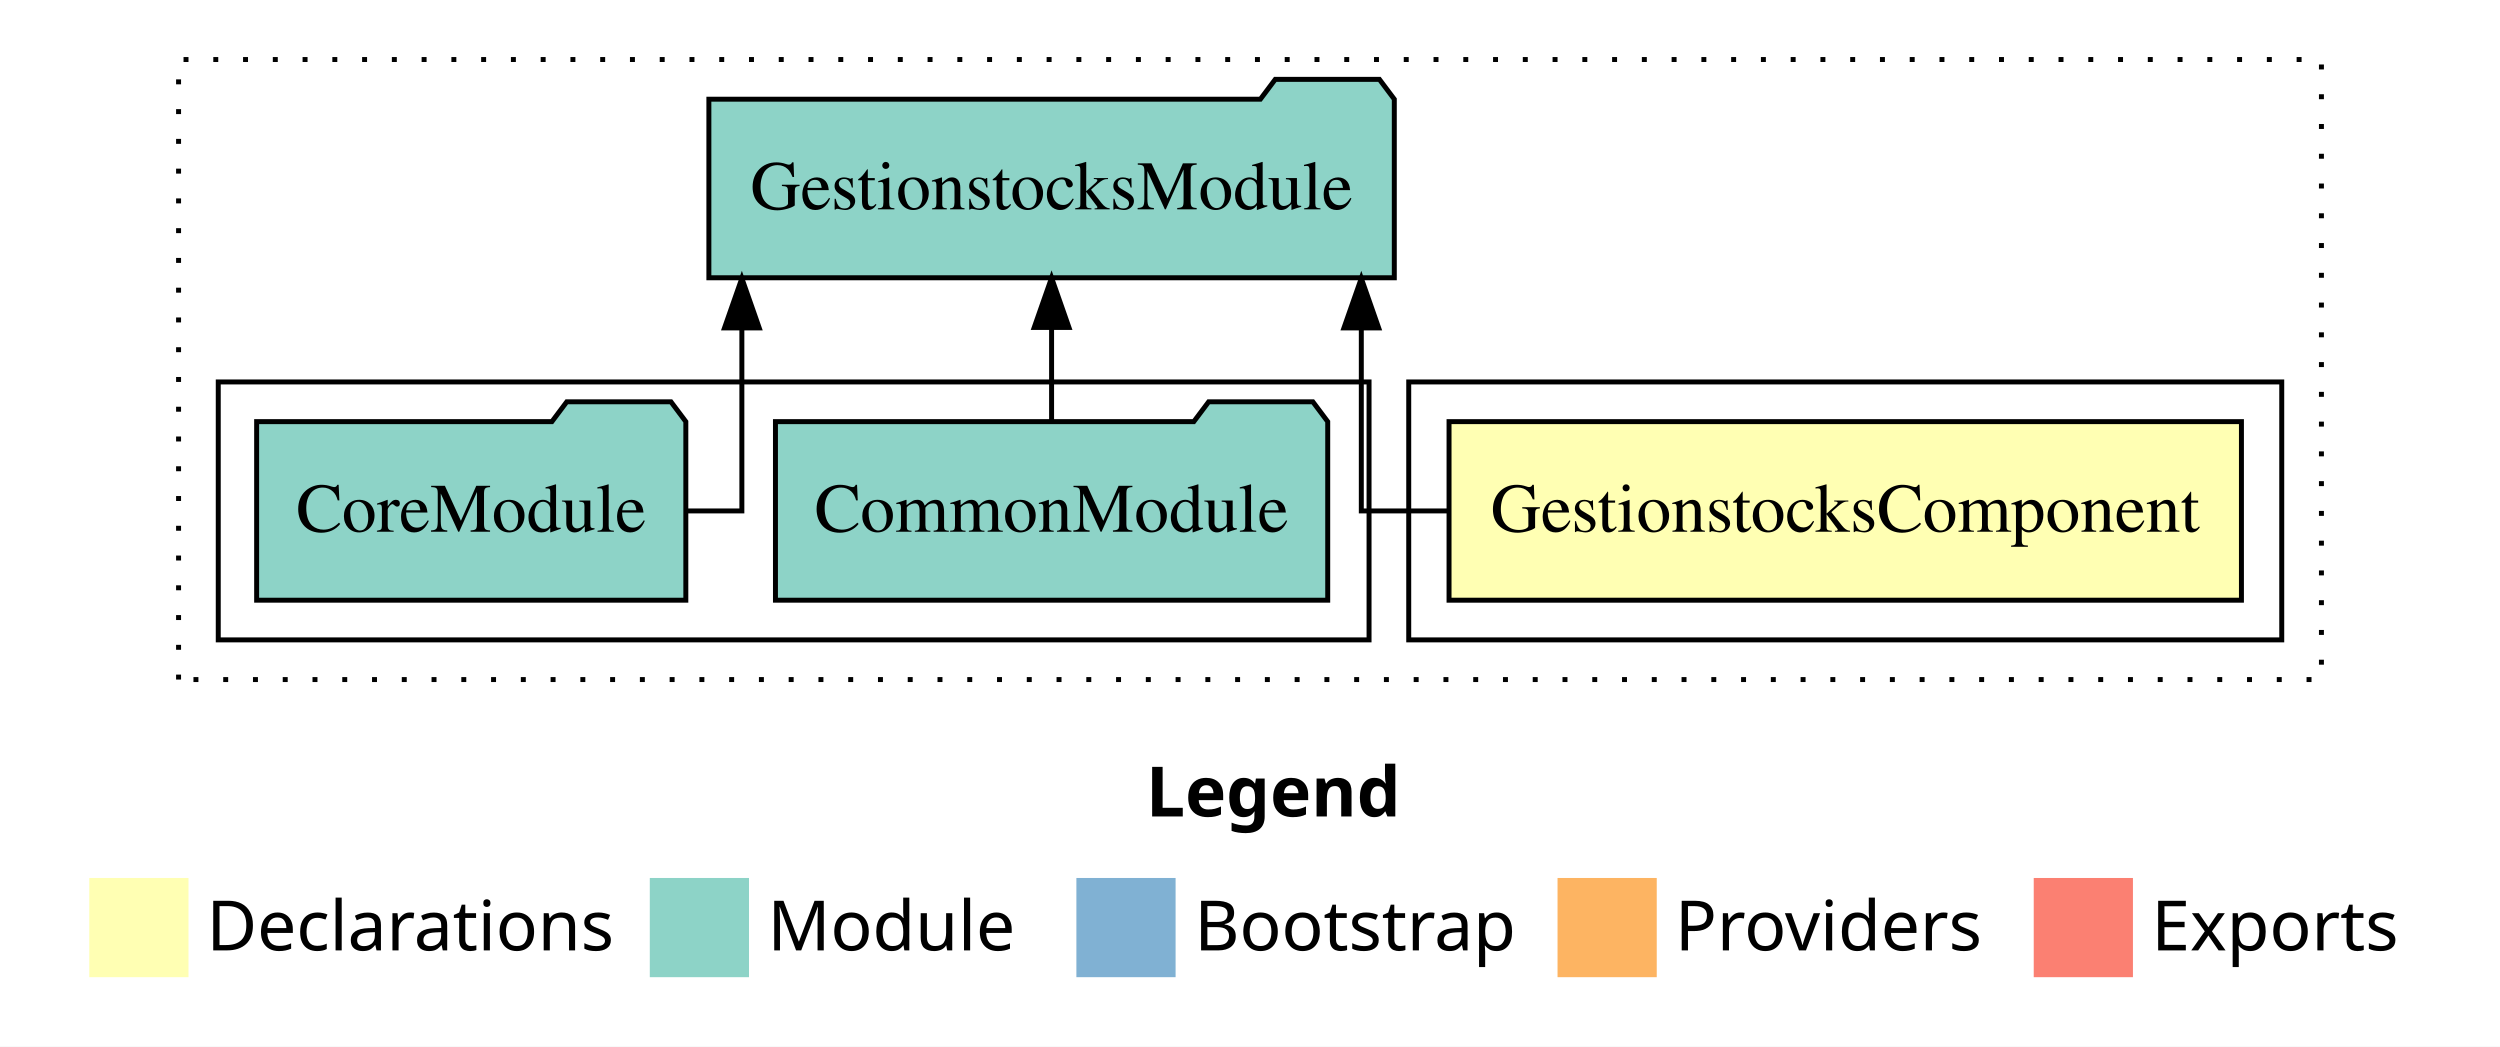
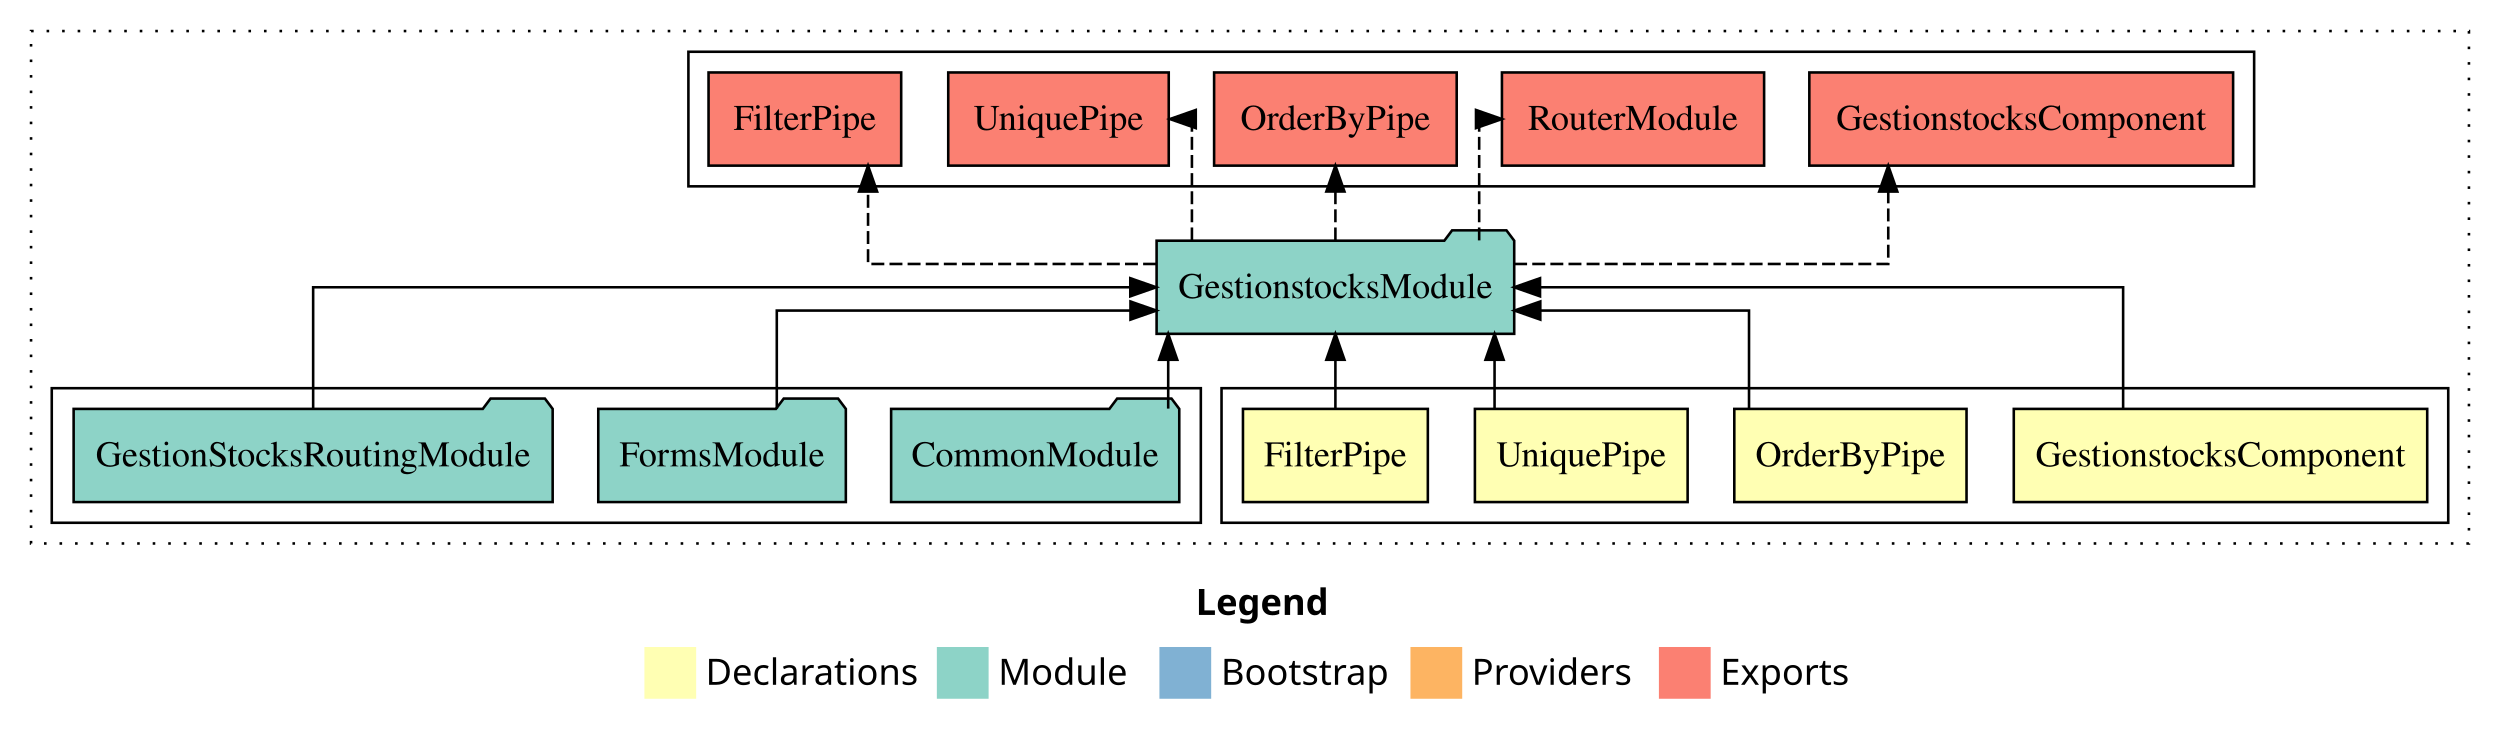
- <svg xmlns="http://www.w3.org/2000/svg" width="504pt" height="211pt" viewBox="0.00 0.00 504.00 211.00">
-   <g id="graph0" class="graph" transform="scale(1 1) rotate(0) translate(4 207)">
-     <polygon fill="#ffffff" stroke="transparent" points="-4,4 -4,-207 500,-207 500,4 -4,4" />
-     <text text-anchor="start" x="227.009" y="-42.4" font-family="sans-serif" font-weight="bold" font-size="14.00" fill="#000000">Legend</text>
-     <polygon fill="#ffffb3" stroke="transparent" points="14,-10 14,-30 34,-30 34,-10 14,-10" />
-     <text text-anchor="start" x="37.629" y="-15.4" font-family="sans-serif" font-size="14.00" fill="#000000">  Declarations</text>
-     <polygon fill="#8dd3c7" stroke="transparent" points="127,-10 127,-30 147,-30 147,-10 127,-10" />
-     <text text-anchor="start" x="150.725" y="-15.4" font-family="sans-serif" font-size="14.00" fill="#000000">  Module</text>
-     <polygon fill="#80b1d3" stroke="transparent" points="213,-10 213,-30 233,-30 233,-10 213,-10" />
-     <text text-anchor="start" x="236.781" y="-15.4" font-family="sans-serif" font-size="14.00" fill="#000000">  Bootstrap</text>
-     <polygon fill="#fdb462" stroke="transparent" points="310,-10 310,-30 330,-30 330,-10 310,-10" />
-     <text text-anchor="start" x="333.673" y="-15.4" font-family="sans-serif" font-size="14.00" fill="#000000">  Providers</text>
-     <polygon fill="#fb8072" stroke="transparent" points="406,-10 406,-30 426,-30 426,-10 406,-10" />
-     <text text-anchor="start" x="429.726" y="-15.4" font-family="sans-serif" font-size="14.00" fill="#000000">  Exports</text>
+ <svg xmlns="http://www.w3.org/2000/svg" width="966pt" height="284pt" viewBox="0.00 0.00 966.00 284.00">
+   <g id="graph0" class="graph" transform="scale(1 1) rotate(0) translate(4 280)">
+     <polygon fill="#ffffff" stroke="transparent" points="-4,4 -4,-280 962,-280 962,4 -4,4" />
+     <text text-anchor="start" x="458.009" y="-42.4" font-family="sans-serif" font-weight="bold" font-size="14.00" fill="#000000">Legend</text>
+     <polygon fill="#ffffb3" stroke="transparent" points="245,-10 245,-30 265,-30 265,-10 245,-10" />
+     <text text-anchor="start" x="268.629" y="-15.4" font-family="sans-serif" font-size="14.00" fill="#000000">  Declarations</text>
+     <polygon fill="#8dd3c7" stroke="transparent" points="358,-10 358,-30 378,-30 378,-10 358,-10" />
+     <text text-anchor="start" x="381.725" y="-15.4" font-family="sans-serif" font-size="14.00" fill="#000000">  Module</text>
+     <polygon fill="#80b1d3" stroke="transparent" points="444,-10 444,-30 464,-30 464,-10 444,-10" />
+     <text text-anchor="start" x="467.781" y="-15.4" font-family="sans-serif" font-size="14.00" fill="#000000">  Bootstrap</text>
+     <polygon fill="#fdb462" stroke="transparent" points="541,-10 541,-30 561,-30 561,-10 541,-10" />
+     <text text-anchor="start" x="564.673" y="-15.4" font-family="sans-serif" font-size="14.00" fill="#000000">  Providers</text>
+     <polygon fill="#fb8072" stroke="transparent" points="637,-10 637,-30 657,-30 657,-10 637,-10" />
+     <text text-anchor="start" x="660.726" y="-15.4" font-family="sans-serif" font-size="14.00" fill="#000000">  Exports</text>
    <g id="clust1" class="cluster">
-       <polygon fill="none" stroke="#000000" stroke-dasharray="1,5" points="32,-70 32,-195 464,-195 464,-70 32,-70" />
+       <polygon fill="none" stroke="#000000" stroke-dasharray="1,5" points="8,-70 8,-268 950,-268 950,-70 8,-70" />
    </g>
    <g id="clust2" class="cluster">
-       <polygon fill="none" stroke="#000000" points="280,-78 280,-130 456,-130 456,-78 280,-78" />
+       <polygon fill="none" stroke="#000000" points="468,-78 468,-130 942,-130 942,-78 468,-78" />
    </g>
-     <g id="clust4" class="cluster">
-       <polygon fill="none" stroke="#000000" points="40,-78 40,-130 272,-130 272,-78 40,-78" />
+     <g id="clust7" class="cluster">
+       <polygon fill="none" stroke="#000000" points="16,-78 16,-130 460,-130 460,-78 16,-78" />
+     </g>
+     <g id="clust8" class="cluster">
+       <polygon fill="none" stroke="#000000" points="262,-208 262,-260 867,-260 867,-208 262,-208" />
    </g>
    <g id="node1" class="node">
-       <polygon fill="#ffffb3" stroke="#000000" points="447.874,-122 288.126,-122 288.126,-86 447.874,-86 447.874,-122" />
-       <text text-anchor="middle" x="368" y="-99.8" font-family="Times,serif" font-size="14.00" fill="#000000">GestionstocksComponent</text>
+       <polygon fill="#ffffb3" stroke="#000000" points="933.874,-122 774.126,-122 774.126,-86 933.874,-86 933.874,-122" />
+       <text text-anchor="middle" x="854" y="-99.8" font-family="Times,serif" font-size="14.00" fill="#000000">GestionstocksComponent</text>
+     </g>
+     <g id="node5" class="node">
+       <polygon fill="#8dd3c7" stroke="#000000" points="581.091,-187 578.091,-191 557.091,-191 554.091,-187 442.909,-187 442.909,-151 581.091,-151 581.091,-187" />
+       <text text-anchor="middle" x="512" y="-164.8" font-family="Times,serif" font-size="14.00" fill="#000000">GestionstocksModule</text>
+     </g>
+     <g id="edge1" class="edge">
+       <path fill="none" stroke="#000000" d="M816.375,-122.106C816.375,-141.339 816.375,-169 816.375,-169 816.375,-169 591.067,-169 591.067,-169" />
+       <polygon fill="#000000" stroke="#000000" points="591.067,-165.5 581.067,-169 591.067,-172.5 591.067,-165.5" />
    </g>
    <g id="node2" class="node">
-       <polygon fill="#8dd3c7" stroke="#000000" points="277.091,-187 274.091,-191 253.091,-191 250.091,-187 138.909,-187 138.909,-151 277.091,-151 277.091,-187" />
-       <text text-anchor="middle" x="208" y="-164.8" font-family="Times,serif" font-size="14.00" fill="#000000">GestionstocksModule</text>
+       <polygon fill="#ffffb3" stroke="#000000" points="755.867,-122 666.133,-122 666.133,-86 755.867,-86 755.867,-122" />
+       <text text-anchor="middle" x="711" y="-99.8" font-family="Times,serif" font-size="14.00" fill="#000000">OrderByPipe</text>
    </g>
-     <g id="edge1" class="edge">
-       <path fill="none" stroke="#000000" d="M287.882,-104C277.527,-104 270.44,-104 270.44,-104 270.44,-104 270.44,-140.894 270.44,-140.894" />
-       <polygon fill="#000000" stroke="#000000" points="266.94,-140.894 270.44,-150.894 273.94,-140.894 266.94,-140.894" />
+     <g id="edge2" class="edge">
+       <path fill="none" stroke="#000000" d="M671.821,-122.027C671.821,-138.398 671.821,-160 671.821,-160 671.821,-160 591.17,-160 591.17,-160" />
+       <polygon fill="#000000" stroke="#000000" points="591.17,-156.5 581.17,-160 591.17,-163.5 591.17,-156.5" />
    </g>
    <g id="node3" class="node">
-       <polygon fill="#8dd3c7" stroke="#000000" points="263.668,-122 260.668,-126 239.668,-126 236.668,-122 152.332,-122 152.332,-86 263.668,-86 263.668,-122" />
-       <text text-anchor="middle" x="208" y="-99.8" font-family="Times,serif" font-size="14.00" fill="#000000">CommonModule</text>
+       <polygon fill="#ffffb3" stroke="#000000" points="648.1,-122 565.9,-122 565.9,-86 648.1,-86 648.1,-122" />
+       <text text-anchor="middle" x="607" y="-99.8" font-family="Times,serif" font-size="14.00" fill="#000000">UniquePipe</text>
    </g>
-     <g id="edge2" class="edge">
-       <path fill="none" stroke="#000000" d="M208,-122.106C208,-122.106 208,-140.991 208,-140.991" />
-       <polygon fill="#000000" stroke="#000000" points="204.5,-140.991 208,-150.991 211.5,-140.991 204.5,-140.991" />
+     <g id="edge3" class="edge">
+       <path fill="none" stroke="#000000" d="M573.498,-122.106C573.498,-122.106 573.498,-140.991 573.498,-140.991" />
+       <polygon fill="#000000" stroke="#000000" points="569.998,-140.991 573.498,-150.991 576.998,-140.991 569.998,-140.991" />
    </g>
    <g id="node4" class="node">
-       <polygon fill="#8dd3c7" stroke="#000000" points="134.262,-122 131.262,-126 110.262,-126 107.262,-122 47.738,-122 47.738,-86 134.262,-86 134.262,-122" />
-       <text text-anchor="middle" x="91" y="-99.8" font-family="Times,serif" font-size="14.00" fill="#000000">CoreModule</text>
+       <polygon fill="#ffffb3" stroke="#000000" points="547.718,-122 476.282,-122 476.282,-86 547.718,-86 547.718,-122" />
+       <text text-anchor="middle" x="512" y="-99.8" font-family="Times,serif" font-size="14.00" fill="#000000">FilterPipe</text>
    </g>
-     <g id="edge3" class="edge">
-       <path fill="none" stroke="#000000" d="M134.519,-104C141.001,-104 145.56,-104 145.56,-104 145.56,-104 145.56,-140.894 145.56,-140.894" />
-       <polygon fill="#000000" stroke="#000000" points="142.06,-140.894 145.56,-150.894 149.06,-140.894 142.06,-140.894" />
+     <g id="edge4" class="edge">
+       <path fill="none" stroke="#000000" d="M512,-122.106C512,-122.106 512,-140.991 512,-140.991" />
+       <polygon fill="#000000" stroke="#000000" points="508.5,-140.991 512,-150.991 515.5,-140.991 508.5,-140.991" />
+     </g>
+     <g id="node9" class="node">
+       <polygon fill="#fb8072" stroke="#000000" points="858.874,-252 695.126,-252 695.126,-216 858.874,-216 858.874,-252" />
+       <text text-anchor="middle" x="777" y="-229.8" font-family="Times,serif" font-size="14.00" fill="#000000">GestionstocksComponent </text>
+     </g>
+     <g id="edge8" class="edge">
+       <path fill="none" stroke="#000000" stroke-dasharray="5,2" d="M581.062,-178C643.475,-178 725.623,-178 725.623,-178 725.623,-178 725.623,-205.973 725.623,-205.973" />
+       <polygon fill="#000000" stroke="#000000" points="722.123,-205.973 725.623,-215.973 729.123,-205.973 722.123,-205.973" />
+     </g>
+     <g id="node10" class="node">
+       <polygon fill="#fb8072" stroke="#000000" points="677.652,-252 576.348,-252 576.348,-216 677.652,-216 677.652,-252" />
+       <text text-anchor="middle" x="627" y="-229.8" font-family="Times,serif" font-size="14.00" fill="#000000">RouterModule </text>
+     </g>
+     <g id="edge9" class="edge">
+       <path fill="none" stroke="#000000" stroke-dasharray="5,2" d="M567.554,-187.106C567.554,-206.339 567.554,-234 567.554,-234 567.554,-234 568.431,-234 568.431,-234" />
+       <polygon fill="#000000" stroke="#000000" points="566.325,-237.5 576.325,-234 566.325,-230.5 566.325,-237.5" />
+     </g>
+     <g id="node11" class="node">
+       <polygon fill="#fb8072" stroke="#000000" points="558.867,-252 465.132,-252 465.132,-216 558.867,-216 558.867,-252" />
+       <text text-anchor="middle" x="512" y="-229.8" font-family="Times,serif" font-size="14.00" fill="#000000">OrderByPipe </text>
+     </g>
+     <g id="edge10" class="edge">
+       <path fill="none" stroke="#000000" stroke-dasharray="5,2" d="M512,-187.106C512,-187.106 512,-205.991 512,-205.991" />
+       <polygon fill="#000000" stroke="#000000" points="508.5,-205.991 512,-215.991 515.5,-205.991 508.5,-205.991" />
+     </g>
+     <g id="node12" class="node">
+       <polygon fill="#fb8072" stroke="#000000" points="447.601,-252 362.399,-252 362.399,-216 447.601,-216 447.601,-252" />
+       <text text-anchor="middle" x="405" y="-229.8" font-family="Times,serif" font-size="14.00" fill="#000000">UniquePipe </text>
+     </g>
+     <g id="edge11" class="edge">
+       <path fill="none" stroke="#000000" stroke-dasharray="5,2" d="M456.558,-187.106C456.558,-206.339 456.558,-234 456.558,-234 456.558,-234 455.707,-234 455.707,-234" />
+       <polygon fill="#000000" stroke="#000000" points="458.045,-230.5 448.044,-234 458.044,-237.5 458.045,-230.5" />
+     </g>
+     <g id="node13" class="node">
+       <polygon fill="#fb8072" stroke="#000000" points="344.218,-252 269.782,-252 269.782,-216 344.218,-216 344.218,-252" />
+       <text text-anchor="middle" x="307" y="-229.8" font-family="Times,serif" font-size="14.00" fill="#000000">FilterPipe </text>
+     </g>
+     <g id="edge12" class="edge">
+       <path fill="none" stroke="#000000" stroke-dasharray="5,2" d="M442.698,-178C391.772,-178 331.415,-178 331.415,-178 331.415,-178 331.415,-205.973 331.415,-205.973" />
+       <polygon fill="#000000" stroke="#000000" points="327.915,-205.973 331.415,-215.973 334.915,-205.973 327.915,-205.973" />
+     </g>
+     <g id="node6" class="node">
+       <polygon fill="#8dd3c7" stroke="#000000" points="451.668,-122 448.668,-126 427.668,-126 424.668,-122 340.332,-122 340.332,-86 451.668,-86 451.668,-122" />
+       <text text-anchor="middle" x="396" y="-99.8" font-family="Times,serif" font-size="14.00" fill="#000000">CommonModule</text>
+     </g>
+     <g id="edge5" class="edge">
+       <path fill="none" stroke="#000000" d="M447.394,-122.106C447.394,-122.106 447.394,-140.991 447.394,-140.991" />
+       <polygon fill="#000000" stroke="#000000" points="443.894,-140.991 447.394,-150.991 450.894,-140.991 443.894,-140.991" />
+     </g>
+     <g id="node7" class="node">
+       <polygon fill="#8dd3c7" stroke="#000000" points="322.829,-122 319.829,-126 298.829,-126 295.829,-122 227.171,-122 227.171,-86 322.829,-86 322.829,-122" />
+       <text text-anchor="middle" x="275" y="-99.8" font-family="Times,serif" font-size="14.00" fill="#000000">FormsModule</text>
+     </g>
+     <g id="edge6" class="edge">
+       <path fill="none" stroke="#000000" d="M296.153,-122.027C296.153,-138.398 296.153,-160 296.153,-160 296.153,-160 432.814,-160 432.814,-160" />
+       <polygon fill="#000000" stroke="#000000" points="432.814,-163.5 442.814,-160 432.814,-156.5 432.814,-163.5" />
+     </g>
+     <g id="node8" class="node">
+       <polygon fill="#8dd3c7" stroke="#000000" points="209.548,-122 206.548,-126 185.548,-126 182.548,-122 24.452,-122 24.452,-86 209.548,-86 209.548,-122" />
+       <text text-anchor="middle" x="117" y="-99.8" font-family="Times,serif" font-size="14.00" fill="#000000">GestionStocksRoutingModule</text>
+     </g>
+     <g id="edge7" class="edge">
+       <path fill="none" stroke="#000000" d="M117,-122.106C117,-141.339 117,-169 117,-169 117,-169 432.744,-169 432.744,-169" />
+       <polygon fill="#000000" stroke="#000000" points="432.744,-172.5 442.744,-169 432.744,-165.5 432.744,-172.5" />
    </g>
  </g>
</svg>
